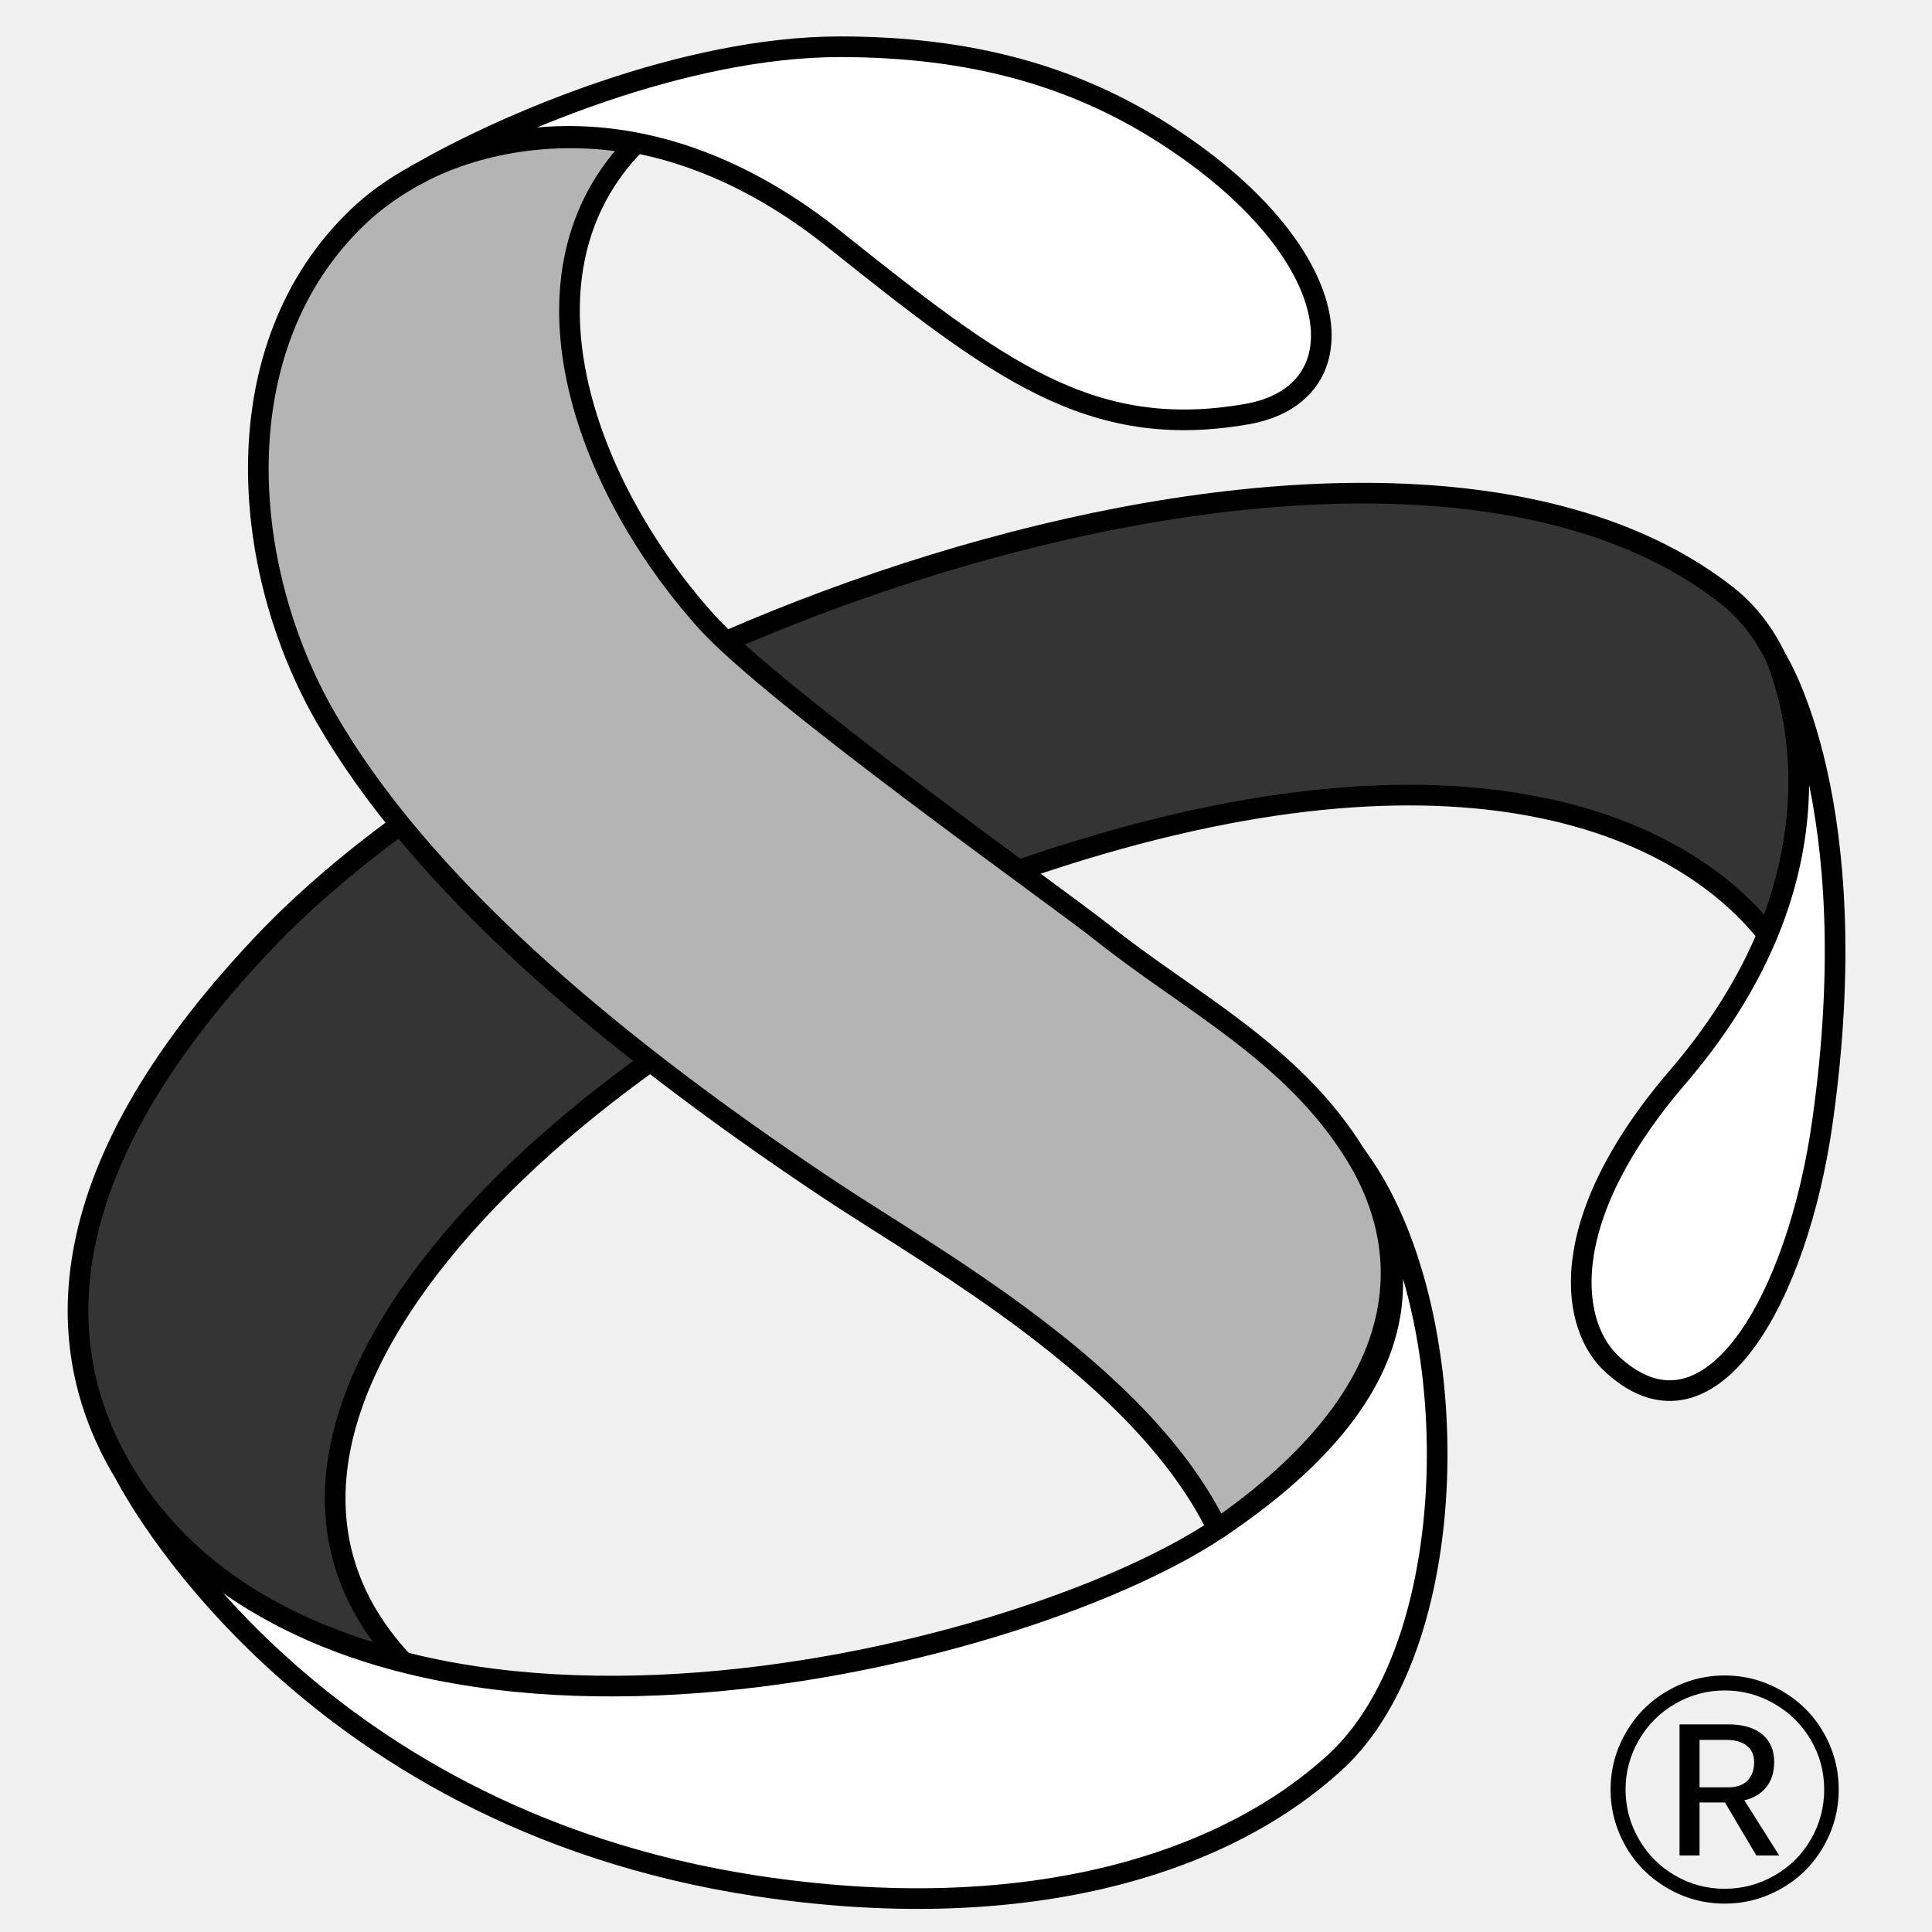
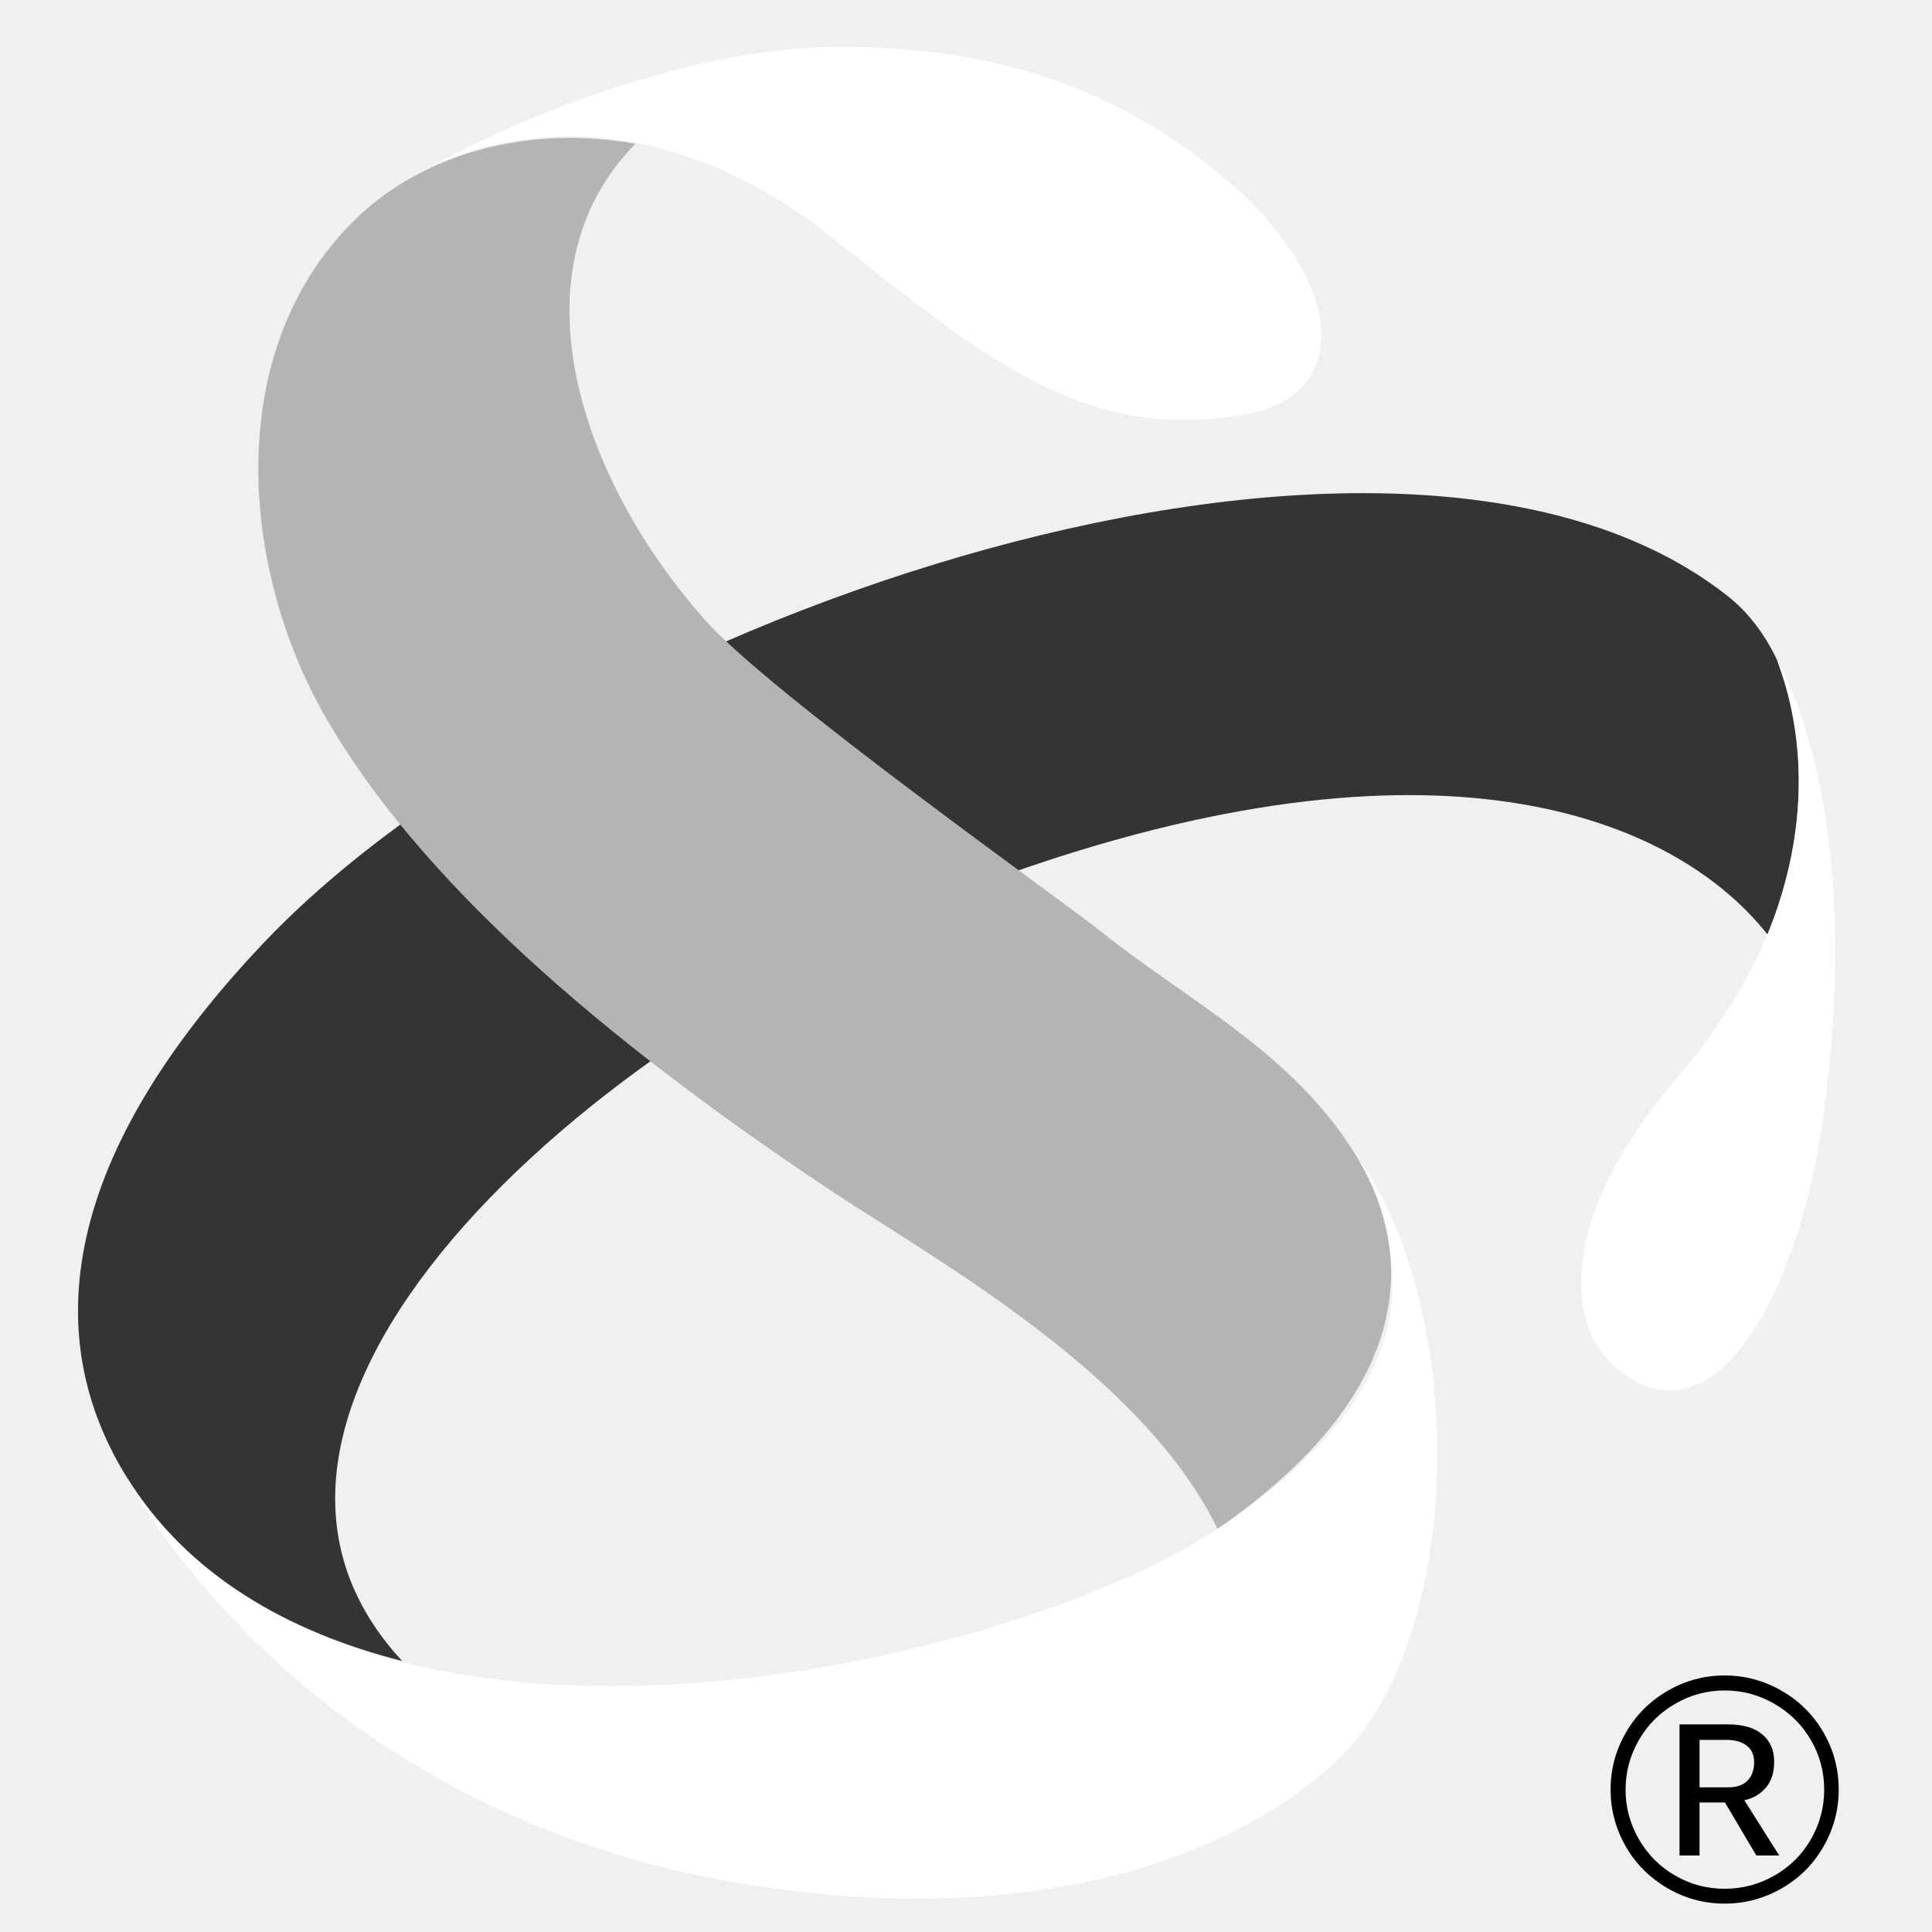
<svg xmlns="http://www.w3.org/2000/svg" id="svg1" version="1.1" viewBox="0 0 781.5 781.5">
  <defs>
    <style>
+       /* Outlines follow the embedding page's colour mode */
+       svg {
+         color-scheme: light dark;
+       }
+ 
      .st0 {
+         fill: light-dark(#000, #fff);
        font-family: ArialMT, Arial;
        font-size: 130.7px;
        isolation: isolate;
      }

      .st1 {
        fill: #fff;
      }

      .st1, .st2, .st3 {
-         stroke: #000;
+         stroke: light-dark(#000, #fff);
        stroke-linejoin: round;
        stroke-width: 1px;
      }

      .st2 {
        fill: #343434;
      }

      .st3 {
        fill: #b4b4b4;
      }
    </style>
  </defs>
  <g id="g1" transform="translate(14.05,14.74) scale(8.35)">
    <path id="path2431" class="st1" d="M 35,89.6 C 12.697,86.223 4.4,69.7 4.4,69.7 15.2,86.6 47.407,78.91 57.3,72.3 69.707,64.01 65.2,57 64,54.2 c 5.4,7.2 5.417,23.518 -1,29.4 -5.583,5.118 -15.303,7.923 -28,6 z" />
    <path id="path2433" class="st2" d="M 83.94,43.502 C 86.84,36.402 84.767,30.971 84.4,30.2 83.765,28.867 82.946,27.845 82,27.1 65.944,14.444 26.095,28.095 11.1,43.9 0.195,55.395 0.885,63.969 4.4,69.7 c 2.987,4.871 7.9,7.6 13.4,9 -11.5,-12.4 9.793,-31.12 29,-38 20.993,-7.52 32.54,-2.998 37.14,2.802 z" />
    <path id="path2435" class="st1" d="m 79.6,50.4 c 9,-10.5 5,-19.5 4.8,-20.2 0,0 4.4,6.9 2.2,22.4 -1.2,8.5 -5.4,16 -10.1,11.8 -2.1,-1.8 -3,-6.9 3.1,-14 z" />
    <path id="path2437" class="st3" d="M 64,54.2 C 60.955,49.235 55.926,46.768 51.7,43.4 49.526,41.667 35.698,31.881 32.5,28.3 26.471,21.55 23,11.4 29.1,5.2 24.7,4.4 20.899,5.398 18.5,6.7 17.399,7.298 16.472,7.969 15.7,8.7 9.068,14.973 9.896,25.703 14.1,33 c 4.496,7.803 13.2,15.4 24.3,22.8 5.1,3.4 15.2,8.9 18.9,16.5 C 69,64.2 65.567,56.754 64,54.2 Z" />
    <path id="path2439" class="st1" d="m 38.7,9.8 c 7.9,6.3 12.402,9.814 20,8.5 5.702,-0.986 4.905,-7.909 -4,-13.6 C 50.305,1.891 45.3,0.5 39,0.5 31.5,0.5 22.8,4.2 18.5,6.7 22.5,4.4 30.3,3.1 38.7,9.8 Z" />
  </g>
  <text id="text1" class="st0" transform="translate(649.5 769)">
    <tspan x="0" y="0">®</tspan>
  </text>
</svg>
